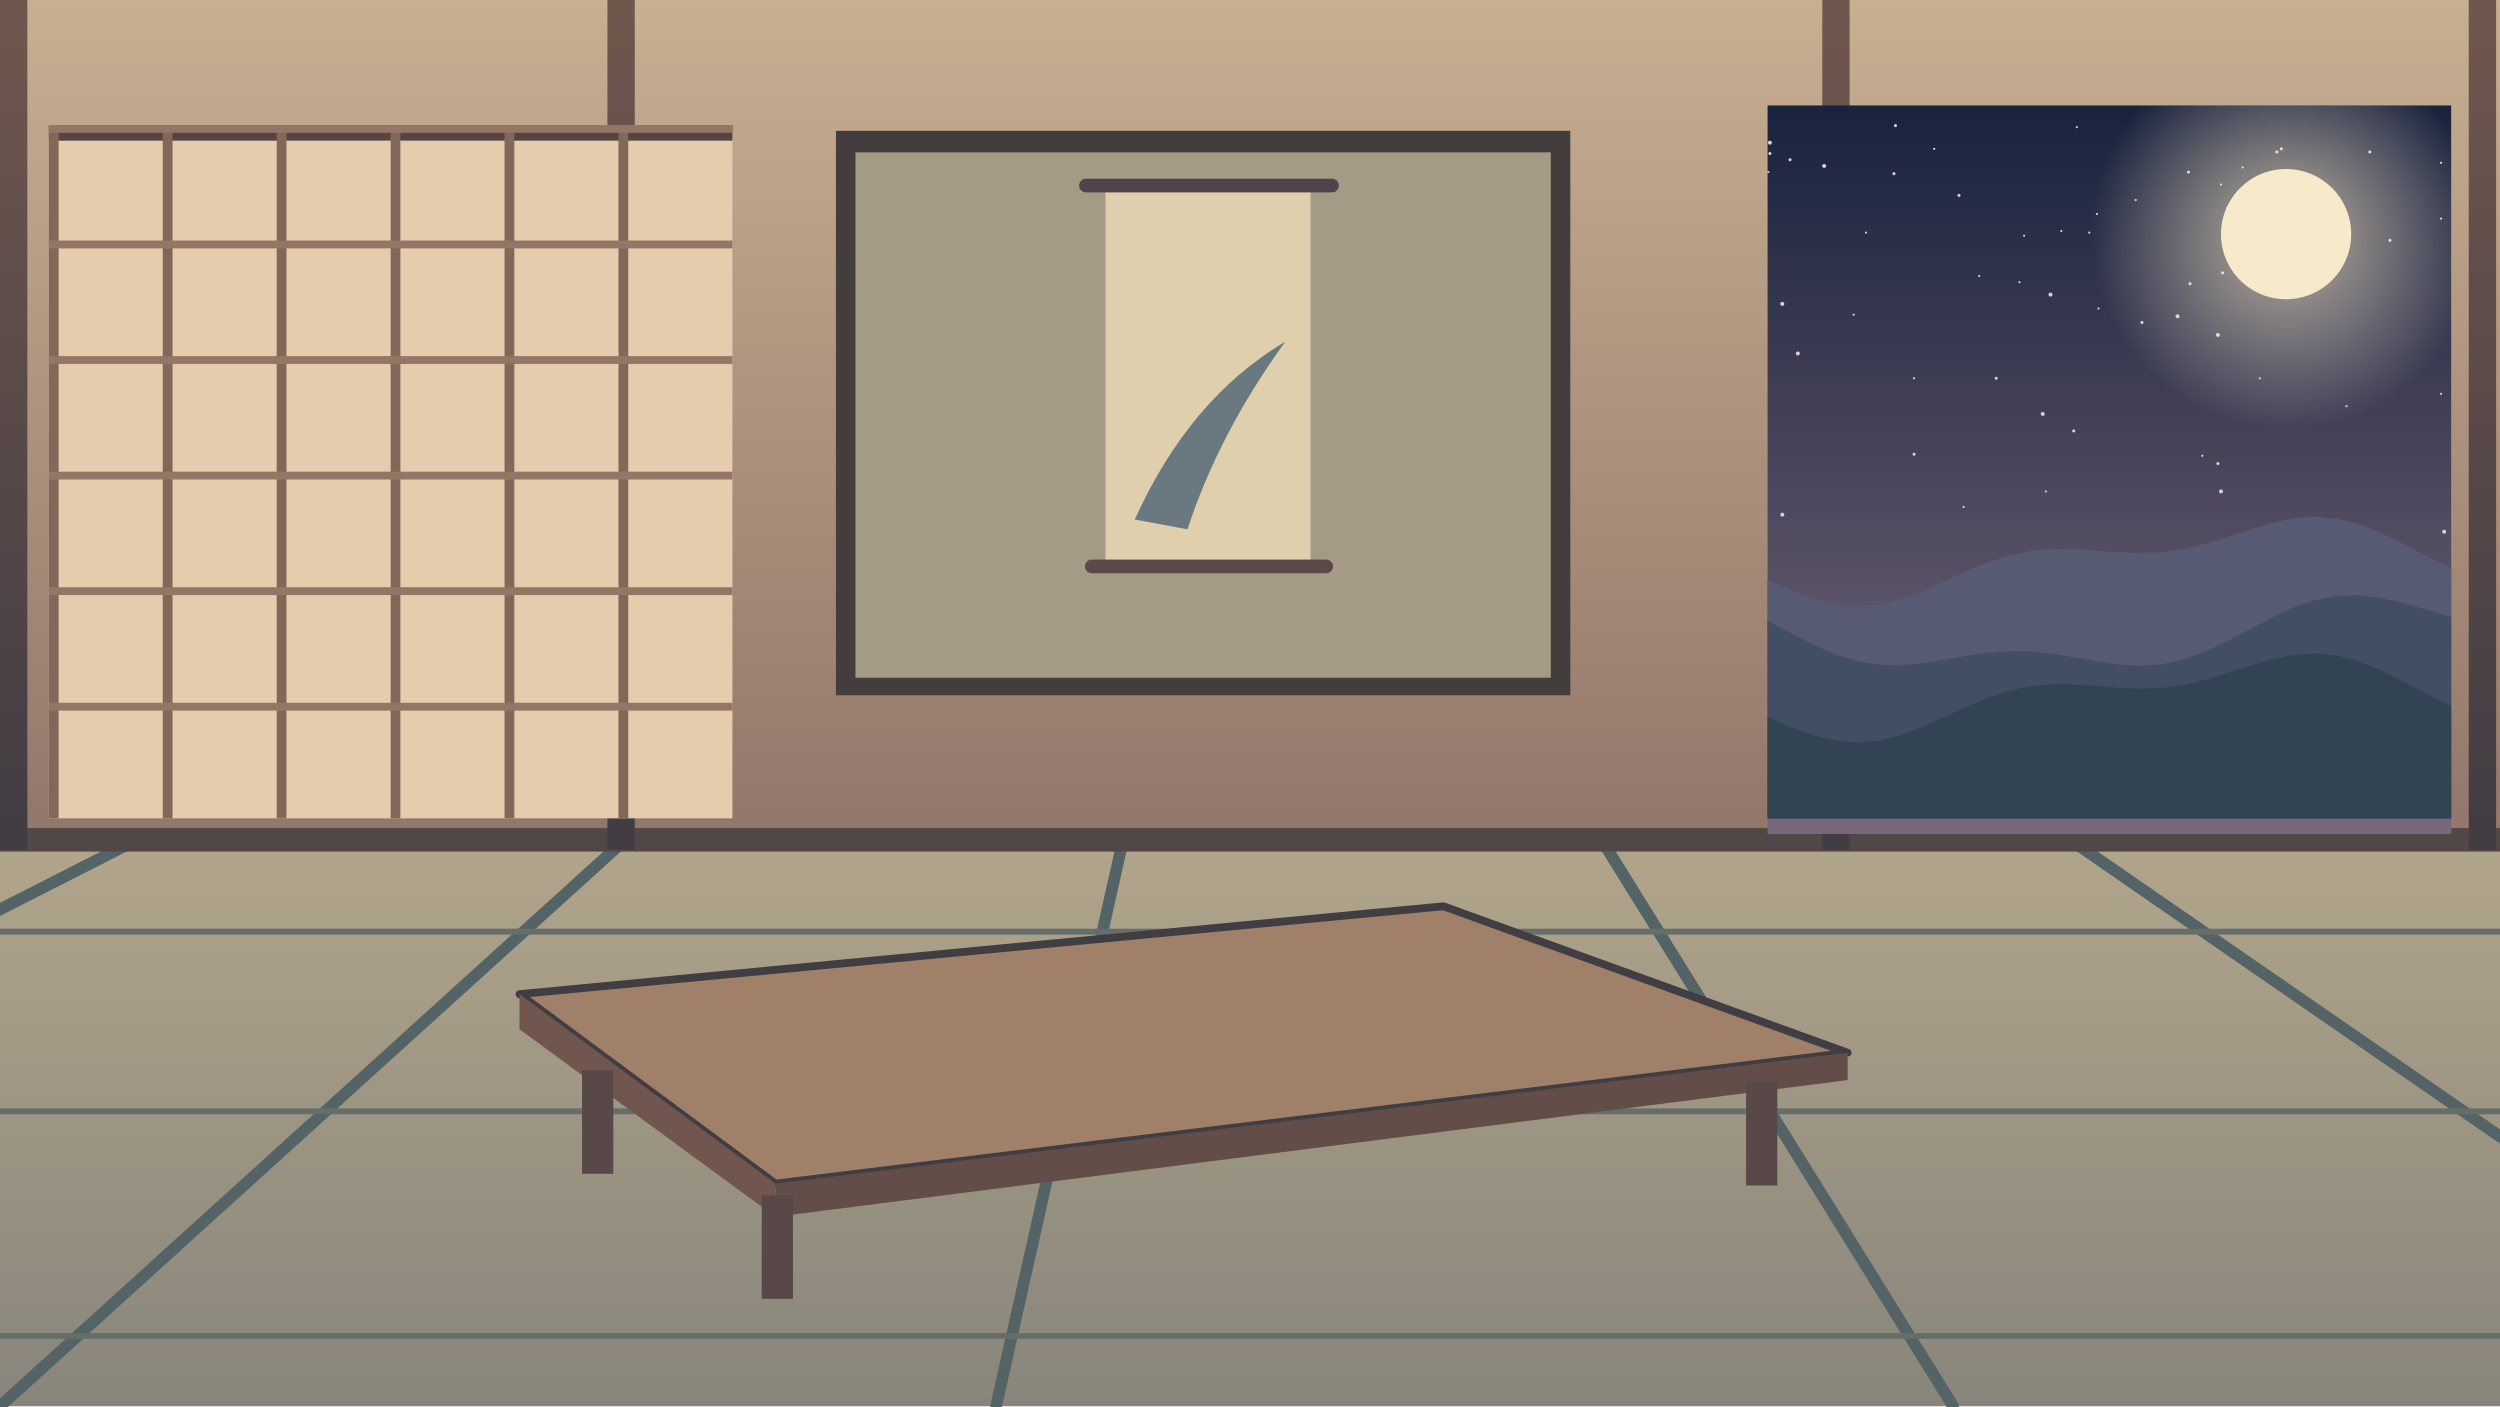
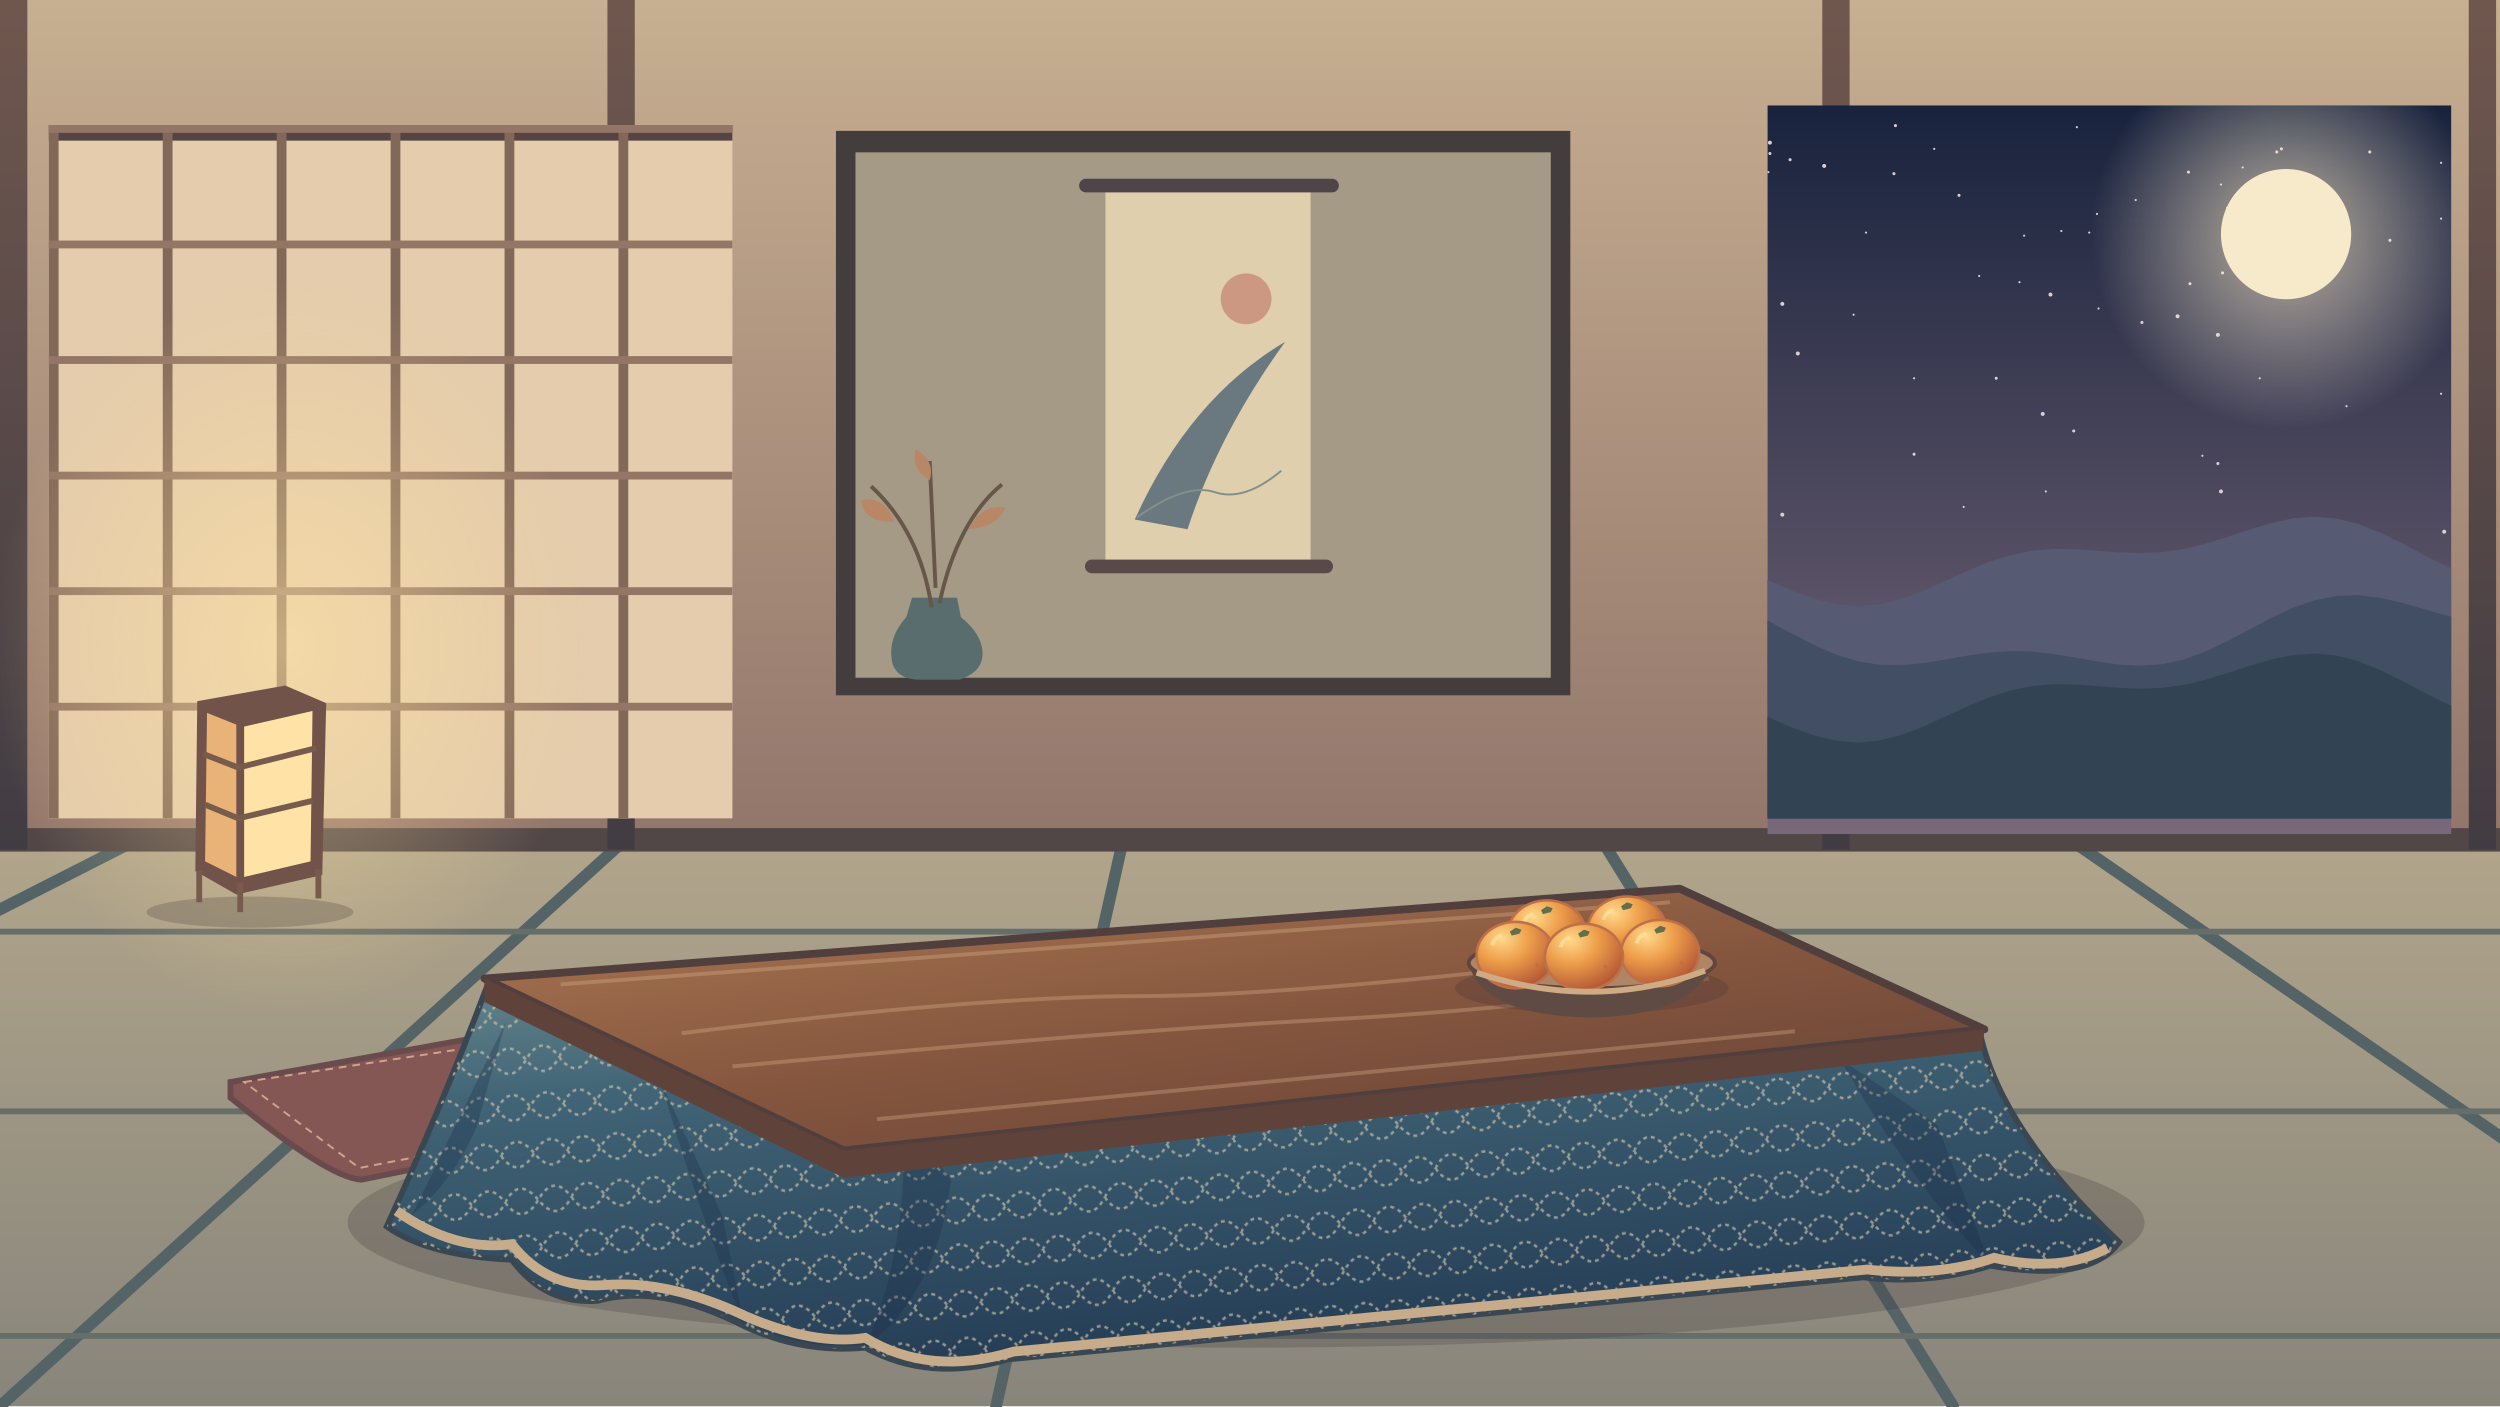
<svg xmlns="http://www.w3.org/2000/svg" viewBox="0 0 1280 720" preserveAspectRatio="none">
  <defs>
    <linearGradient id="sky" x2="0" y2="1">
      <stop stop-color="#111d38" />
      <stop offset="1" stop-color="#a38794" />
    </linearGradient>
    <linearGradient id="plaster" x2="0" y2="1">
      <stop stop-color="#c7af91" />
      <stop offset="1" stop-color="#8f7268" />
    </linearGradient>
    <linearGradient id="tatami" x2="0" y2="1">
      <stop stop-color="#b1a58b" />
      <stop offset="1" stop-color="#88857b" />
    </linearGradient>
    <linearGradient id="wood" x2="0" y2="1">
      <stop stop-color="#70574e" />
      <stop offset="1" stop-color="#413c43" />
    </linearGradient>
    <linearGradient id="water" x2="0" y2="1">
      <stop stop-color="#677984" />
      <stop offset="1" stop-color="#304456" />
    </linearGradient>
    <radialGradient id="glow">
      <stop stop-color="#ffebc5" stop-opacity=".68" />
      <stop offset="1" stop-color="#fff4dc" stop-opacity="0" />
    </radialGradient>
  </defs>
  <rect x="0" y="0" width="1280" height="460" rx="0" fill="url(#plaster)" />
  <path d="M0 430H1280V720H0Z" fill="url(#tatami)" stroke="none" stroke-width="1" stroke-linejoin="round" stroke-linecap="round" />
  <path d="M70.0 430L-500 720" fill="none" stroke="#536366" stroke-width="6" stroke-linejoin="round" stroke-linecap="round" />
  <path d="M320.0 430L0 720" fill="none" stroke="#536366" stroke-width="6" stroke-linejoin="round" stroke-linecap="round" />
  <path d="M575.0 430L510 720" fill="none" stroke="#536366" stroke-width="6" stroke-linejoin="round" stroke-linecap="round" />
  <path d="M820.0 430L1000 720" fill="none" stroke="#536366" stroke-width="6" stroke-linejoin="round" stroke-linecap="round" />
  <path d="M1060.0 430L1480 720" fill="none" stroke="#536366" stroke-width="6" stroke-linejoin="round" stroke-linecap="round" />
  <path d="M0 477L1280 477" fill="none" stroke="#666e69" stroke-width="3" stroke-linejoin="round" stroke-linecap="round" />
  <path d="M0 569L1280 569" fill="none" stroke="#666e69" stroke-width="3" stroke-linejoin="round" stroke-linecap="round" />
  <path d="M0 684L1280 684" fill="none" stroke="#666e69" stroke-width="3" stroke-linejoin="round" stroke-linecap="round" />
  <rect x="0" y="424" width="1280" height="12" rx="0" fill="#524747" />
  <rect x="0" y="0" width="14" height="435" rx="0" fill="url(#wood)" />
  <rect x="311" y="0" width="14" height="435" rx="0" fill="url(#wood)" />
  <rect x="933" y="0" width="14" height="435" rx="0" fill="url(#wood)" />
  <rect x="1264" y="0" width="14" height="435" rx="0" fill="url(#wood)" />
  <rect x="25" y="64" width="350" height="355" rx="0" fill="#e4ccac" />
  <rect x="25" y="64" width="350" height="8" rx="0" fill="#564442" />
  <rect x="25.0" y="64" width="5" height="355" rx="0" fill="#826859" />
  <rect x="83.333" y="64" width="5" height="355" rx="0" fill="#826859" />
  <rect x="141.667" y="64" width="5" height="355" rx="0" fill="#826859" />
  <rect x="200.0" y="64" width="5" height="355" rx="0" fill="#826859" />
  <rect x="258.333" y="64" width="5" height="355" rx="0" fill="#826859" />
  <rect x="316.667" y="64" width="5" height="355" rx="0" fill="#826859" />
  <rect x="25" y="64.0" width="350" height="4" rx="0" fill="#937665" />
  <rect x="25" y="123.167" width="350" height="4" rx="0" fill="#937665" />
  <rect x="25" y="182.333" width="350" height="4" rx="0" fill="#937665" />
  <rect x="25" y="241.5" width="350" height="4" rx="0" fill="#937665" />
  <rect x="25" y="300.667" width="350" height="4" rx="0" fill="#937665" />
  <rect x="25" y="359.833" width="350" height="4" rx="0" fill="#937665" />
  <svg x="905" y="54" width="350" height="373" viewBox="600 40 440 470">
    <rect x="0" y="0" width="1280" height="720" rx="0" fill="url(#sky)" />
    <circle cx="14" cy="93" r="1" fill="#dcced2" />
    <circle cx="619" cy="200" r="1.3" fill="#dcced2" />
    <circle cx="11" cy="291" r="1" fill="#dcced2" />
    <circle cx="589" cy="234" r="1.3" fill="#dcced2" />
    <circle cx="1092" cy="17" r="1" fill="#dcced2" />
    <circle cx="523" cy="31" r="1" fill="#dcced2" />
    <circle cx="1163" cy="226" r="1" fill="#dcced2" />
    <circle cx="906" cy="80" r="0.7" fill="#dcced2" />
    <circle cx="1012" cy="23" r="0.7" fill="#dcced2" />
    <circle cx="1195" cy="283" r="0.7" fill="#dcced2" />
    <circle cx="980" cy="13" r="1" fill="#dcced2" />
    <circle cx="892" cy="91" r="0.7" fill="#dcced2" />
    <circle cx="61" cy="329" r="0.7" fill="#dcced2" />
    <circle cx="807" cy="122" r="0.7" fill="#dcced2" />
    <circle cx="461" cy="45" r="1" fill="#dcced2" />
    <circle cx="1036" cy="315" r="1.3" fill="#dcced2" />
    <circle cx="584" cy="260" r="0.7" fill="#dcced2" />
    <circle cx="554" cy="72" r="1.3" fill="#dcced2" />
    <circle cx="837" cy="101" r="0.7" fill="#dcced2" />
    <circle cx="336" cy="305" r="1" fill="#dcced2" />
    <circle cx="517" cy="189" r="1.3" fill="#dcced2" />
    <circle cx="1126" cy="1" r="1.3" fill="#dcced2" />
    <circle cx="28" cy="1" r="0.7" fill="#dcced2" />
    <circle cx="880" cy="266" r="0.7" fill="#dcced2" />
    <circle cx="123" cy="33" r="1.3" fill="#dcced2" />
    <circle cx="1153" cy="134" r="0.7" fill="#dcced2" />
    <circle cx="907" cy="120" r="1" fill="#dcced2" />
    <circle cx="973" cy="234" r="0.7" fill="#dcced2" />
    <circle cx="813" cy="171" r="0.7" fill="#dcced2" />
    <circle cx="1114" cy="0" r="1.3" fill="#dcced2" />
    <circle cx="400" cy="240" r="1.3" fill="#dcced2" />
    <circle cx="782" cy="162" r="1.3" fill="#dcced2" />
    <circle cx="601" cy="64" r="1.3" fill="#dcced2" />
    <circle cx="636" cy="79" r="1.3" fill="#dcced2" />
    <circle cx="681" cy="84" r="1" fill="#dcced2" />
    <circle cx="609" cy="304" r="1.3" fill="#dcced2" />
    <circle cx="1274" cy="118" r="1" fill="#dcced2" />
    <circle cx="1081" cy="157" r="1" fill="#dcced2" />
    <circle cx="363" cy="255" r="1.3" fill="#dcced2" />
    <circle cx="1078" cy="110" r="1" fill="#dcced2" />
    <circle cx="841" cy="180" r="1" fill="#dcced2" />
    <circle cx="1034" cy="77" r="0.7" fill="#dcced2" />
    <circle cx="426" cy="274" r="0.7" fill="#dcced2" />
    <circle cx="747" cy="216" r="1" fill="#dcced2" />
    <circle cx="726" cy="299" r="0.7" fill="#dcced2" />
    <circle cx="400" cy="226" r="0.7" fill="#dcced2" />
    <circle cx="797" cy="250" r="1" fill="#dcced2" />
    <circle cx="307" cy="32" r="1" fill="#dcced2" />
    <circle cx="609" cy="168" r="1.3" fill="#dcced2" />
    <circle cx="563" cy="73" r="1.3" fill="#dcced2" />
    <circle cx="324" cy="205" r="1" fill="#dcced2" />
    <circle cx="762" cy="154" r="0.7" fill="#dcced2" />
    <circle cx="531" cy="268" r="1" fill="#dcced2" />
    <circle cx="221" cy="239" r="1.3" fill="#dcced2" />
    <circle cx="601" cy="71" r="1" fill="#dcced2" />
    <circle cx="335" cy="139" r="1" fill="#dcced2" />
    <circle cx="890" cy="271" r="1" fill="#dcced2" />
    <circle cx="449" cy="1" r="0.7" fill="#dcced2" />
    <circle cx="1274" cy="51" r="1" fill="#dcced2" />
    <circle cx="789" cy="121" r="0.7" fill="#dcced2" />
    <circle cx="872" cy="155" r="1" fill="#dcced2" />
    <circle cx="474" cy="337" r="1.3" fill="#dcced2" />
    <circle cx="1034" cy="113" r="0.7" fill="#dcced2" />
    <circle cx="877" cy="328" r="1.3" fill="#dcced2" />
    <circle cx="152" cy="1" r="0.7" fill="#dcced2" />
    <circle cx="694" cy="265" r="1" fill="#dcced2" />
    <circle cx="928" cy="70" r="1" fill="#dcced2" />
    <circle cx="799" cy="54" r="0.7" fill="#dcced2" />
    <circle cx="1073" cy="153" r="1.3" fill="#dcced2" />
    <circle cx="1082" cy="55" r="1.3" fill="#dcced2" />
    <circle cx="1210" cy="272" r="0.7" fill="#dcced2" />
    <circle cx="427" cy="74" r="1" fill="#dcced2" />
    <circle cx="284" cy="259" r="1.3" fill="#dcced2" />
    <circle cx="520" cy="43" r="1" fill="#dcced2" />
    <circle cx="43" cy="223" r="0.7" fill="#dcced2" />
    <circle cx="1156" cy="173" r="0.7" fill="#dcced2" />
    <circle cx="1210" cy="116" r="1" fill="#dcced2" />
    <circle cx="587" cy="215" r="0.7" fill="#dcced2" />
    <circle cx="707" cy="68" r="0.7" fill="#dcced2" />
    <circle cx="451" cy="57" r="1" fill="#dcced2" />
    <circle cx="1136" cy="46" r="1.3" fill="#dcced2" />
    <circle cx="388" cy="292" r="1" fill="#dcced2" />
    <circle cx="216" cy="158" r="1.3" fill="#dcced2" />
    <circle cx="720" cy="35" r="1" fill="#dcced2" />
    <circle cx="777" cy="239" r="1.3" fill="#dcced2" />
    <circle cx="1115" cy="144" r="1" fill="#dcced2" />
    <circle cx="518" cy="262" r="1" fill="#dcced2" />
    <circle cx="394" cy="292" r="1.3" fill="#dcced2" />
    <circle cx="585" cy="261" r="1" fill="#dcced2" />
    <circle cx="988" cy="70" r="1" fill="#dcced2" />
    <circle cx="614" cy="75" r="1" fill="#dcced2" />
    <circle cx="682" cy="53" r="1" fill="#dcced2" />
    <circle cx="736" cy="150" r="0.7" fill="#dcced2" />
    <circle cx="452" cy="69" r="0.7" fill="#dcced2" />
    <circle cx="18" cy="12" r="0.7" fill="#dcced2" />
    <circle cx="211" cy="87" r="1.3" fill="#dcced2" />
    <circle cx="307" cy="181" r="1.3" fill="#dcced2" />
    <circle cx="520" cy="270" r="0.7" fill="#dcced2" />
    <circle cx="893" cy="148" r="1" fill="#dcced2" />
    <circle cx="1210" cy="266" r="1.3" fill="#dcced2" />
    <circle cx="245" cy="250" r="0.7" fill="#dcced2" />
    <circle cx="273" cy="107" r="0.7" fill="#dcced2" />
    <circle cx="1077" cy="60" r="0.7" fill="#dcced2" />
    <circle cx="896" cy="106" r="0.7" fill="#dcced2" />
    <circle cx="1085" cy="21" r="1.3" fill="#dcced2" />
    <circle cx="512" cy="244" r="1" fill="#dcced2" />
    <circle cx="864" cy="176" r="1.3" fill="#dcced2" />
    <circle cx="588" cy="46" r="0.7" fill="#dcced2" />
    <circle cx="528" cy="3" r="1.3" fill="#dcced2" />
    <circle cx="1034" cy="226" r="0.7" fill="#dcced2" />
    <circle cx="1099" cy="296" r="0.7" fill="#dcced2" />
    <circle cx="21" cy="175" r="1" fill="#dcced2" />
    <circle cx="1044" cy="21" r="0.7" fill="#dcced2" />
    <circle cx="812" cy="110" r="0.7" fill="#dcced2" />
    <circle cx="209" cy="194" r="1.3" fill="#dcced2" />
    <circle cx="1140" cy="98" r="0.7" fill="#dcced2" />
    <circle cx="272" cy="235" r="1.3" fill="#dcced2" />
    <circle cx="334" cy="111" r="0.7" fill="#dcced2" />
    <circle cx="14" cy="295" r="1" fill="#dcced2" />
    <circle cx="714" cy="11" r="1.3" fill="#dcced2" />
    <circle cx="264" cy="286" r="1.3" fill="#dcced2" />
    <circle cx="316" cy="320" r="1" fill="#dcced2" />
    <circle cx="917" cy="216" r="0.7" fill="#dcced2" />
    <circle cx="476" cy="224" r="0.7" fill="#dcced2" />
    <circle cx="765" cy="124" r="0.7" fill="#dcced2" />
    <circle cx="365" cy="285" r="0.7" fill="#dcced2" />
    <circle cx="1195" cy="189" r="1" fill="#dcced2" />
    <circle cx="31" cy="83" r="1.3" fill="#dcced2" />
    <circle cx="1078" cy="134" r="1.3" fill="#dcced2" />
    <circle cx="1001" cy="127" r="1" fill="#dcced2" />
    <circle cx="250" cy="16" r="0.7" fill="#dcced2" />
    <circle cx="76" cy="243" r="1" fill="#dcced2" />
    <circle cx="70" cy="110" r="1.3" fill="#dcced2" />
    <circle cx="600" cy="83" r="0.7" fill="#dcced2" />
    <circle cx="77" cy="66" r="1" fill="#dcced2" />
    <circle cx="583" cy="38" r="1" fill="#dcced2" />
    <circle cx="871" cy="83" r="1" fill="#dcced2" />
    <circle cx="723" cy="98" r="1" fill="#dcced2" />
    <circle cx="1108" cy="293" r="1.3" fill="#dcced2" />
    <circle cx="177" cy="238" r="1" fill="#dcced2" />
    <circle cx="19" cy="18" r="1.3" fill="#dcced2" />
    <circle cx="1258" cy="336" r="1" fill="#dcced2" />
    <circle cx="694" cy="216" r="0.7" fill="#dcced2" />
    <circle cx="663" cy="122" r="0.7" fill="#dcced2" />
    <circle cx="562" cy="217" r="1.3" fill="#dcced2" />
    <circle cx="552" cy="313" r="1" fill="#dcced2" />
    <circle cx="710" cy="25" r="1" fill="#dcced2" />
    <circle cx="583" cy="27" r="1" fill="#dcced2" />
    <circle cx="393" cy="299" r="0.7" fill="#dcced2" />
    <circle cx="655" cy="175" r="0.7" fill="#dcced2" />
    <circle cx="779" cy="289" r="0.7" fill="#dcced2" />
    <circle cx="931" cy="68" r="1" fill="#dcced2" />
    <circle cx="1163" cy="22" r="0.7" fill="#dcced2" />
    <circle cx="890" cy="188" r="1.3" fill="#dcced2" />
    <circle cx="375" cy="118" r="1.3" fill="#dcced2" />
    <circle cx="635" cy="7" r="0.7" fill="#dcced2" />
    <circle cx="447" cy="339" r="1" fill="#dcced2" />
    <circle cx="414" cy="215" r="1.3" fill="#dcced2" />
    <circle cx="141" cy="3" r="1" fill="#dcced2" />
    <circle cx="892" cy="289" r="1.3" fill="#dcced2" />
    <circle cx="934" cy="123" r="126" fill="url(#glow)" />
    <circle cx="934" cy="123" r="42" fill="#f7eaca" />
    <path d="M0 480 L0 332.8 L14 340.4 L28 347.1 L42 352.1 L56 355.2 L70 356.0 L84 354.9 L98 352.4 L112 349.2 L126 346.0 L140 343.6 L154 342.3 L168 342.3 L182 343.5 L196 345.3 L210 347.0 L224 348.1 L238 347.7 L252 345.5 L266 341.4 L280 335.6 L294 328.7 L308 321.4 L322 314.6 L336 309.2 L350 305.8 L364 304.6 L378 305.8 L392 309.0 L406 313.4 L420 318.4 L434 323.1 L448 326.8 L462 329.2 L476 330.2 L490 329.9 L504 329.0 L518 328.1 L532 327.8 L546 328.8 L560 331.3 L574 335.5 L588 341.0 L602 347.2 L616 353.3 L630 358.4 L644 361.8 L658 363.0 L672 361.8 L686 358.3 L700 353.1 L714 346.8 L728 340.4 L742 334.6 L756 330.2 L770 327.3 L784 326.1 L798 326.3 L812 327.3 L826 328.4 L840 328.8 L854 328.2 L868 326.2 L882 322.8 L896 318.4 L910 313.7 L924 309.5 L938 306.4 L952 305.3 L966 306.4 L980 309.8 L994 315.3 L1008 322.1 L1022 329.5 L1036 336.6 L1050 342.6 L1064 346.8 L1078 349.1 L1092 349.6 L1106 348.5 L1120 346.6 L1134 344.6 L1148 343.1 L1162 342.6 L1176 343.5 L1190 345.6 L1204 348.4 L1218 351.4 L1232 353.8 L1246 354.8 L1260 354.0 L1274 351.1 L1288 346.1 V500H0Z" fill="#565a72" stroke="none" stroke-width="1" stroke-linejoin="round" stroke-linecap="round" />
    <path d="M0 480 L0 362.9 L14 368.3 L28 373.5 L42 377.7 L56 380.5 L70 381.8 L84 381.9 L98 381.1 L112 380.1 L126 379.8 L140 380.6 L154 382.9 L168 386.7 L182 391.8 L196 397.6 L210 403.2 L224 407.9 L238 410.9 L252 411.7 L266 410.1 L280 406.2 L294 400.6 L308 394.0 L322 387.2 L336 381.1 L350 376.4 L364 373.4 L378 372.1 L392 372.3 L406 373.4 L420 374.7 L434 375.5 L448 375.3 L462 373.8 L476 370.9 L490 367.1 L504 362.9 L518 359.1 L532 356.5 L546 355.7 L560 357.2 L574 360.9 L588 366.6 L602 373.6 L616 381.1 L630 388.3 L644 394.4 L658 398.6 L672 400.9 L686 401.1 L700 399.8 L714 397.5 L728 395.0 L742 393.0 L756 392.0 L770 392.3 L784 393.9 L798 396.2 L812 398.7 L826 400.7 L840 401.5 L854 400.5 L868 397.4 L882 392.3 L896 385.7 L910 378.3 L924 370.8 L938 364.2 L952 359.3 L966 356.5 L980 355.9 L994 357.5 L1008 360.6 L1022 364.6 L1036 368.7 L1050 372.1 L1064 374.4 L1078 375.4 L1092 375.0 L1106 373.9 L1120 372.6 L1134 371.8 L1148 372.1 L1162 374.1 L1176 377.9 L1190 383.3 L1204 389.7 L1218 396.6 L1232 402.9 L1246 407.9 L1260 410.9 L1274 411.6 L1288 409.9 V500H0Z" fill="#414e64" stroke="none" stroke-width="1" stroke-linejoin="round" stroke-linecap="round" />
    <path d="M0 480 L0 421.5 L14 429.1 L28 435.7 L42 440.8 L56 443.7 L70 444.5 L84 443.3 L98 440.7 L112 437.4 L126 434.1 L140 431.5 L154 430.1 L168 430.0 L182 431.1 L196 432.8 L210 434.5 L224 435.4 L238 435.0 L252 432.8 L266 428.7 L280 422.9 L294 416.0 L308 408.8 L322 402.1 L336 396.8 L350 393.4 L364 392.4 L378 393.7 L392 397.0 L406 401.5 L420 406.6 L434 411.4 L448 415.3 L462 417.8 L476 418.8 L490 418.6 L504 417.7 L518 416.8 L532 416.5 L546 417.4 L560 420.0 L574 424.1 L588 429.5 L602 435.6 L616 441.6 L630 446.6 L644 449.9 L658 451.0 L672 449.6 L686 446.0 L700 440.7 L714 434.3 L728 427.8 L742 422.0 L756 417.5 L770 414.6 L784 413.4 L798 413.6 L812 414.6 L826 415.7 L840 416.3 L854 415.7 L868 413.8 L882 410.5 L896 406.2 L910 401.7 L924 397.5 L938 394.6 L952 393.6 L966 394.8 L980 398.3 L994 403.9 L1008 410.7 L1022 418.2 L1036 425.3 L1050 431.3 L1064 435.5 L1078 437.8 L1092 438.2 L1106 437.1 L1120 435.1 L1134 432.9 L1148 431.3 L1162 430.8 L1176 431.5 L1190 433.5 L1204 436.2 L1218 439.1 L1232 441.4 L1246 442.3 L1260 441.4 L1274 438.4 L1288 433.4 V500H0Z" fill="#324453" stroke="none" stroke-width="1" stroke-linejoin="round" stroke-linecap="round" />
  </svg>
  <rect x="428" y="67" width="376" height="289" rx="0" fill="#443d3e" />
  <rect x="438" y="78" width="356" height="269" rx="0" fill="#a59a86" />
  <rect x="566" y="97" width="105" height="191" rx="0" fill="#dfcfac" />
  <path d="M581 266q28-62 77-91q-34 47-50 96z" fill="#6a7880" stroke="none" stroke-width="1" stroke-linejoin="round" stroke-linecap="round" />
  <path d="M556 95L682 95" fill="none" stroke="#50444b" stroke-width="7" stroke-linejoin="round" stroke-linecap="round" />
  <path d="M559 290L679 290" fill="none" stroke="#594949" stroke-width="7" stroke-linejoin="round" stroke-linecap="round" />
-   <path d="M266 509L739 464 946 539 397 606Z" fill="#a08069" stroke="#403e43" stroke-width="4" stroke-linejoin="round" stroke-linecap="round" />
-   <path d="M397 606l549-67v14l-549 70z" fill="#624d49" stroke="none" stroke-width="1" stroke-linejoin="round" stroke-linecap="round" />
-   <path d="M266 509l131 97v17l-131-96z" fill="#715650" stroke="none" stroke-width="1" stroke-linejoin="round" stroke-linecap="round" />
-   <rect x="390" y="612" width="16" height="53" rx="0" fill="#584848" />
-   <rect x="894" y="554" width="16" height="53" rx="0" fill="#584848" />
-   <rect x="298" y="548" width="16" height="53" rx="0" fill="#584848" />
+   <defs>
+     <linearGradient id="quilt" x2=".25" y2="1">
+       <stop stop-color="#7c9b9a" />
+       <stop offset=".42" stop-color="#416476" />
+       <stop offset="1" stop-color="#253e56" />
+     </linearGradient>
+     <linearGradient id="walnut" x2=".8" y2="1">
+       <stop stop-color="#ac7854" />
+       <stop offset=".56" stop-color="#85563e" />
+       <stop offset="1" stop-color="#684438" />
+     </linearGradient>
+     <radialGradient id="lampLight">
+       <stop stop-color="#ffe4a2" stop-opacity=".55" />
+       <stop offset="1" stop-color="#ffdc96" stop-opacity="0" />
+     </radialGradient>
+     <radialGradient id="citrus" cx="33%" cy="25%" r="76%">
+       <stop stop-color="#ffd88a" />
+       <stop offset=".47" stop-color="#ed9d49" />
+       <stop offset="1" stop-color="#b75b37" />
+     </radialGradient>
+     <pattern id="sashiko" width="34" height="24" patternUnits="userSpaceOnUse" patternTransform="rotate(-5)">
+       <path d="M0 12Q8-1 17 12T34 12M0 12Q8 25 17 12T34 12" fill="none" stroke="#deceb0" stroke-width="1.3" stroke-dasharray="2 2" />
+     </pattern>
+     <path id="drape" d="M249 506 866 460 1014 530Q1025 579 1085 636Q1070 657 1019 648Q988 658 954 654L516 696Q476 708 443 690Q411 693 381 679Q338 657 306 666Q279 668 262 645Q219 643 198 628Q226 567 249 506Z" />
+     <g id="mikan">
+       <ellipse rx="20" ry="17" fill="url(#citrus)" stroke="#bd7148" stroke-width="1.3" />
+       <path d="m-3-12 3-2 3 1-1 2-4 1z" fill="#617049" />
+       <path d="M-12-5q1-4 5-5" stroke="#ffe2a1" stroke-width="2" fill="none" opacity=".7" />
+       <circle cx="11" cy="5" r=".9" fill="#b97049" />
+     </g>
+   </defs>
+   <ellipse cx="148" cy="331" rx="153" ry="188" fill="url(#lampLight)" />
+   <g transform="translate(93 334)">
+     <ellipse cx="35" cy="133" rx="53" ry="8" fill="#4e4442" opacity=".28" />
+     <path d="m8 25 45-8 21 9-2 88-44 10-21-12z" fill="#71534a" />
+     <path d="m13 31 15 6v78l-16-8z" fill="#e9b276" />
+     <path d="m32 38 35-8-1 77-34 8z" fill="#ffe2a5" />
+     <path d="m11 52 18 7 40-10m-57 29 17 7 38-9m-58 36v16m61-17v15m-40-8v15" stroke="#775c4d" stroke-width="3" fill="none" />
+   </g>
+   <path d="M464 316q-10 11-7 24q3 8 14 8h20q13-4 12-15q-1-9-11-17l-2-10h-23z" fill="#596c6e" />
+   <path d="M477 311q-6-39-31-62m35 60q9-42 32-61m-34 53-3-65" fill="none" stroke="#665748" stroke-width="2" />
+   <path d="M458 267q-16 1-17-11q12-2 17 11m38 4q6-13 19-11q-5 10-19 11m-20-25q-10-6-7-16q10 6 7 16" fill="#b88765" />
+   <circle cx="638" cy="153" r="13" fill="#c58270" opacity=".72" />
+   <path d="M582 265q25-18 40-13t34-11" stroke="#82908a" fill="none" />
+   <ellipse cx="638" cy="626" rx="460" ry="64" fill="#463d42" opacity=".28" />
+   <path d="m118 554 122-22 83 44-138 28q-17-1-67-42z" fill="#845654" stroke="#694b4d" stroke-width="3" />
+   <path d="m125 554 112-17 71 37-124 24z" stroke="#d1a489" fill="none" stroke-dasharray="4 3" />
+   <use href="#drape" fill="url(#quilt)" stroke="#394752" stroke-width="3" />
+   <use href="#drape" fill="url(#sashiko)" opacity=".58" />
+   <path d="m259 523-48 99q21-17 33-45zm79 30q18 62 43 126l-11-56zm124 20q4 64-19 117q37-28 44-86zm480-31q34 60 77 106-14-38-27-72z" fill="#192b45" opacity=".3" />
+   <path d="m203 620q30 21 59 17q18 23 47 21q33-3 73 16q35 15 61 11q33 20 76 7l437-42q36 4 65-6q34 8 58-5" fill="none" stroke="#c6ac8b" stroke-width="5" />
+   <path d="M248 501 860 455 1016 527 432 589Z" fill="url(#walnut)" stroke="#513f3e" stroke-width="4" stroke-linejoin="round" />
+   <path d="m248 501 184 88 584-62-1 11-583 65-184-90z" fill="#5f4239" />
+   <path d="m287 504 568-42m-506 67q153-19 236-19t275-24m-485 60q193-18 305-24t195-21m-426 72 470-45" fill="none" stroke="#dab38b" opacity=".34" stroke-width="2" />
+   <g transform="translate(815 501)">
+     <ellipse cy="5" rx="70" ry="13" fill="#593b3a" opacity=".4" />
+     <path d="M-63-8q6 27 63 28q52-1 62-28z" fill="#604b44" />
+     <ellipse cy="-8" rx="63" ry="13" fill="#af8665" stroke="#61453f" stroke-width="2" />
+     <use href="#mikan" x="-23" y="-23" />
+     <use href="#mikan" x="18" y="-25" />
+     <use href="#mikan" x="35" y="-13" />
+     <use href="#mikan" x="-39" y="-12" />
+     <use href="#mikan" x="-4" y="-11" />
+     <path d="M-59-3q60 20 117-1" stroke="#ceab83" stroke-width="3" fill="none" />
+   </g>
</svg>
